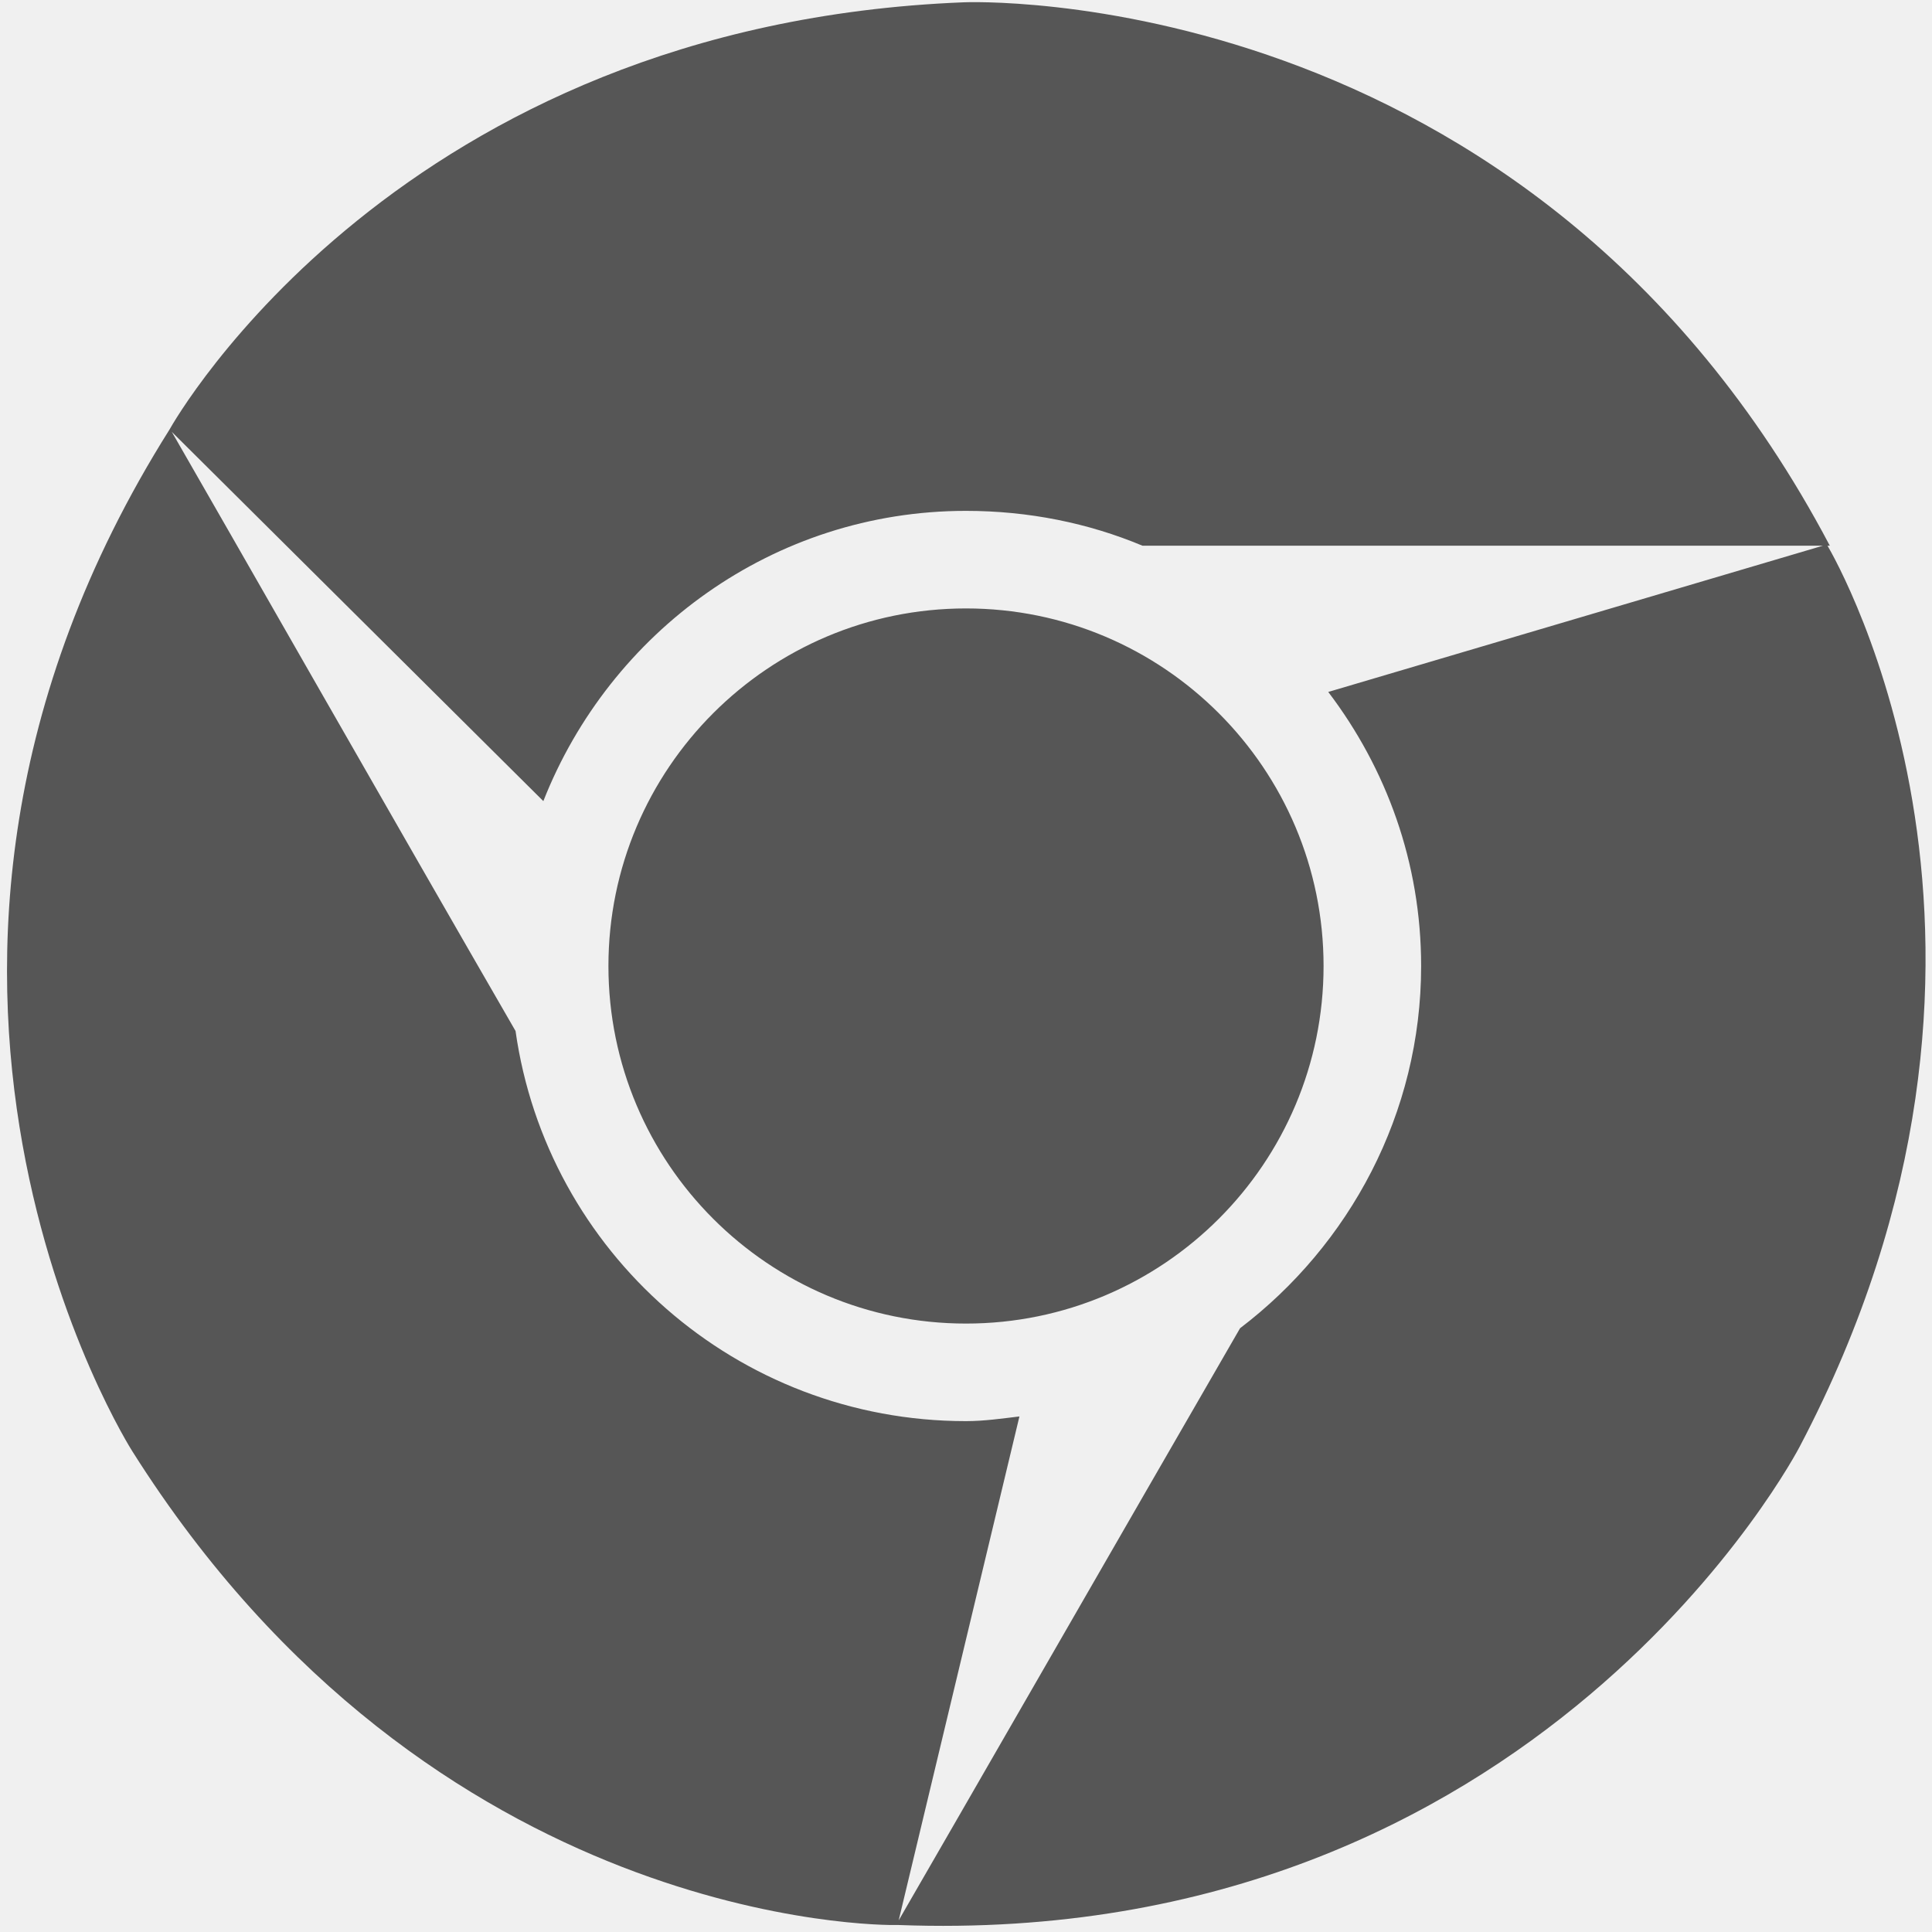
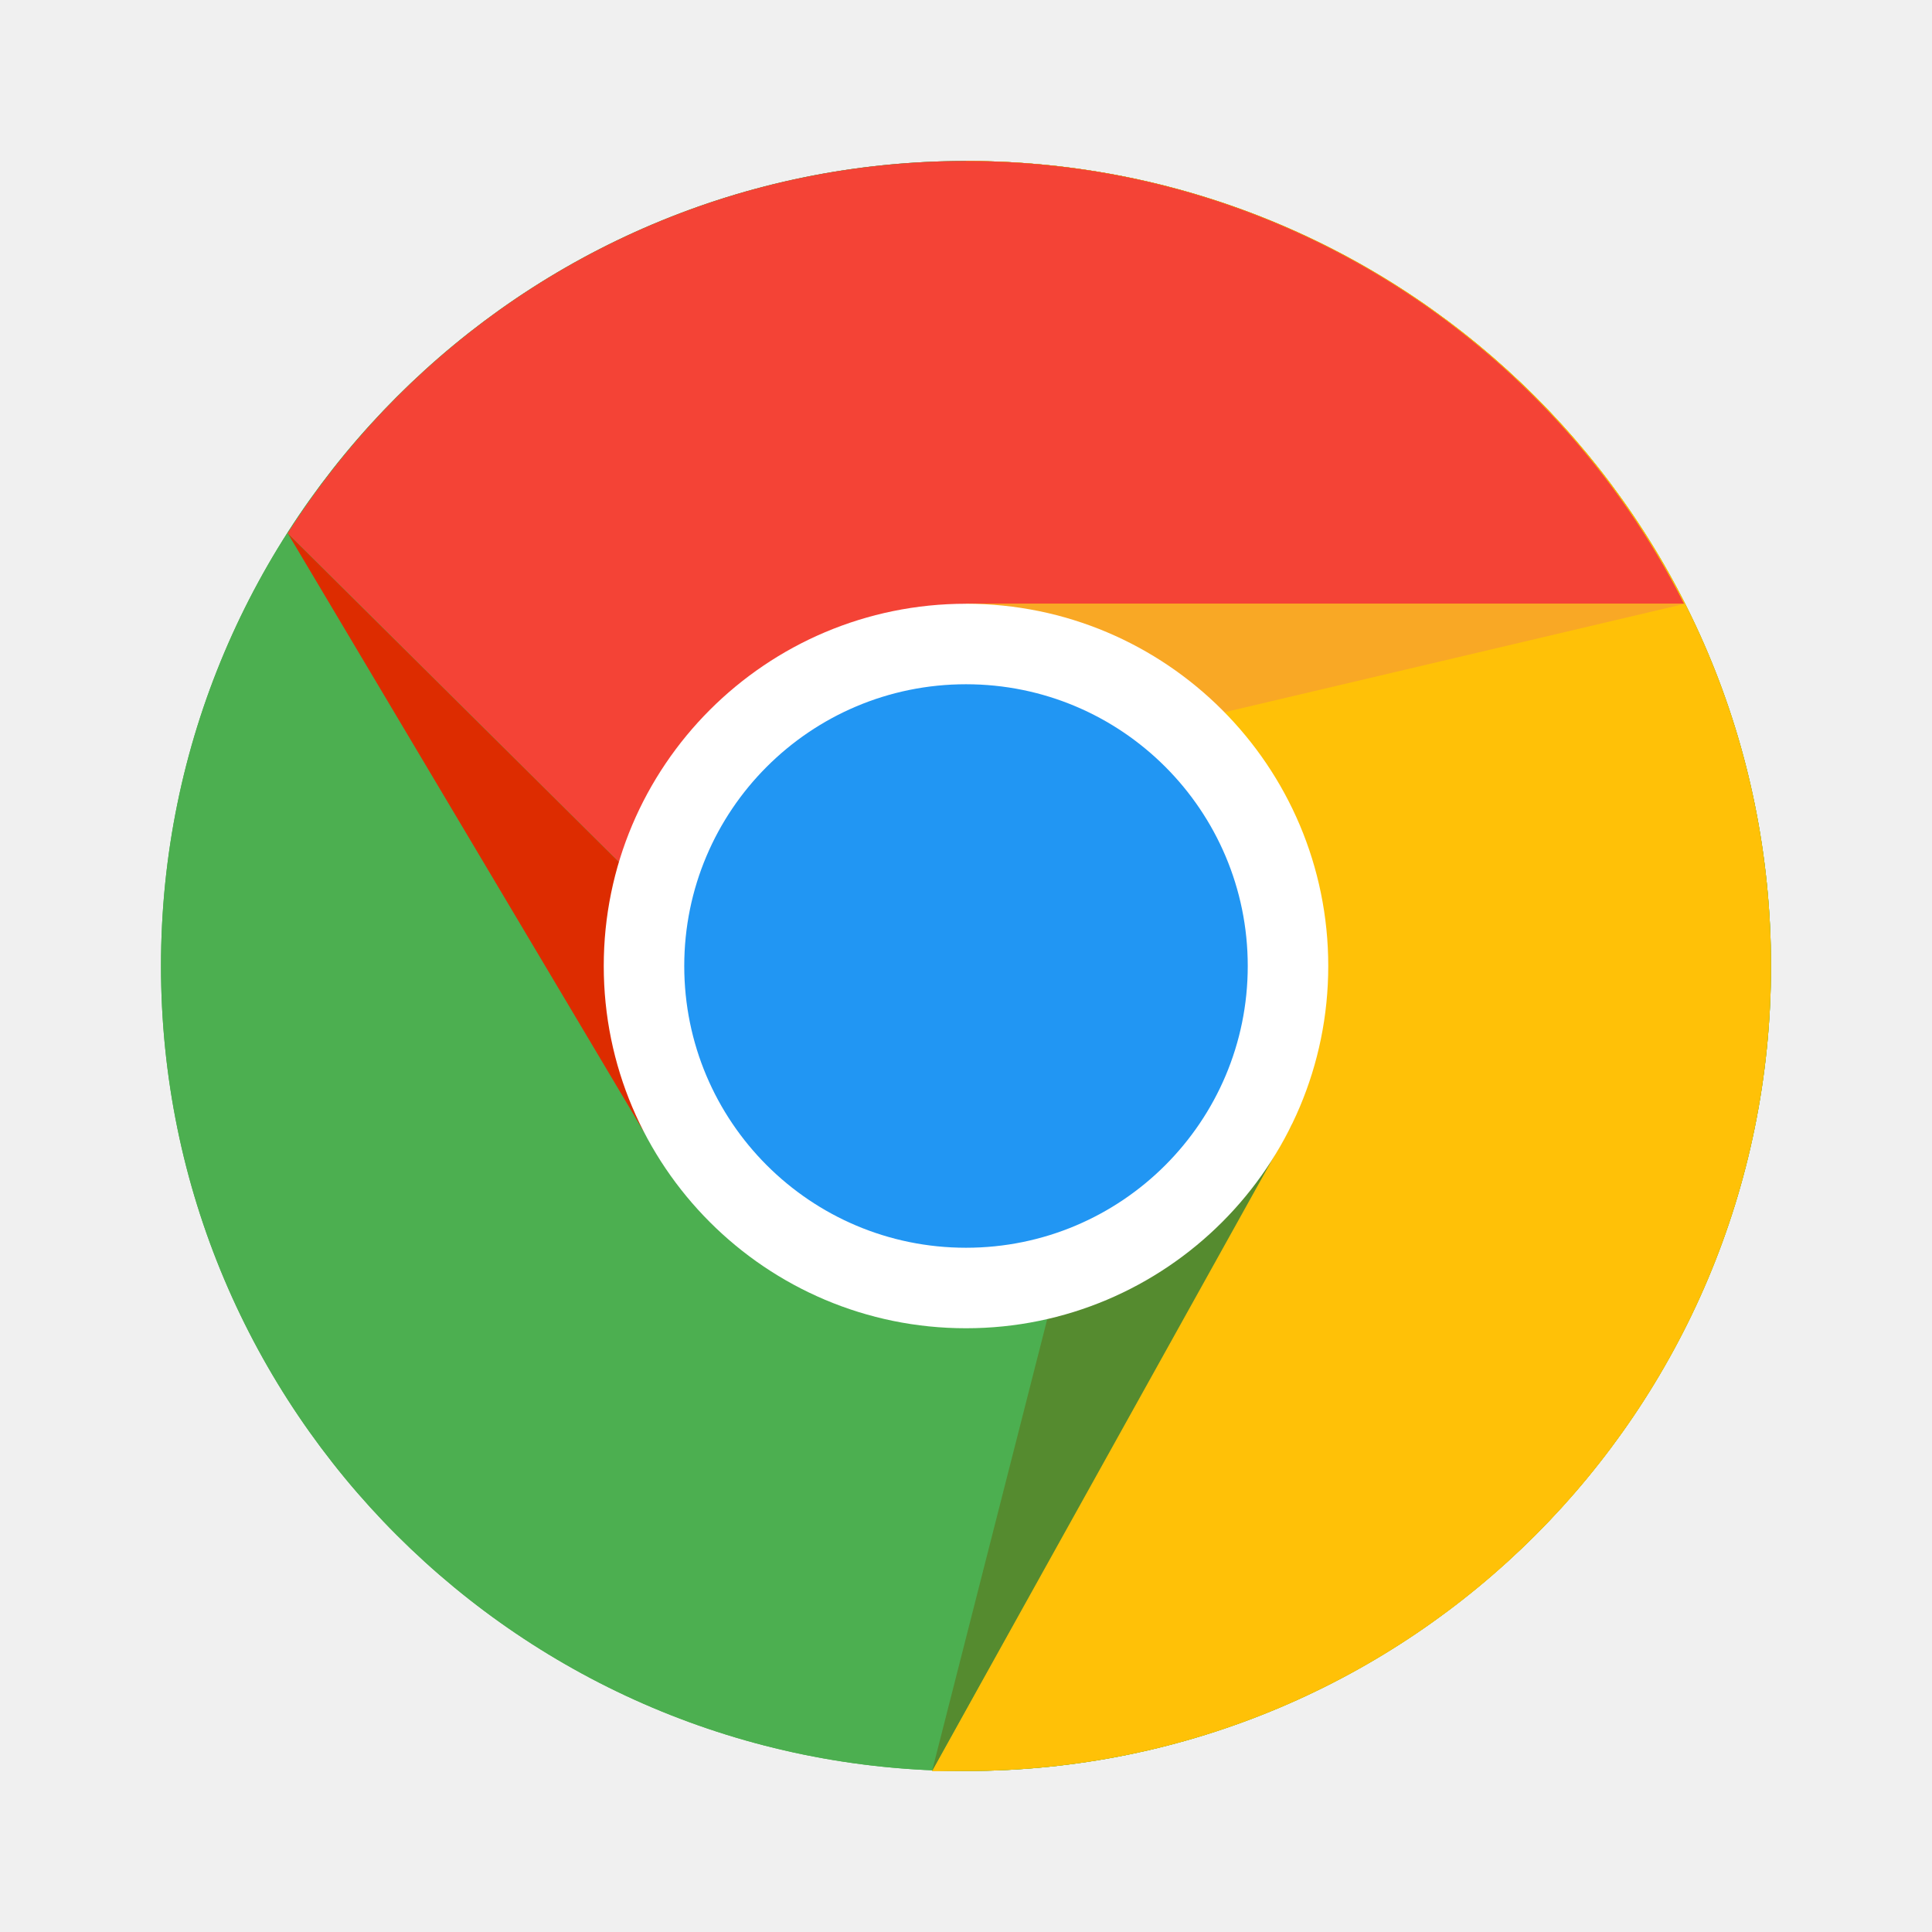
- <svg xmlns="http://www.w3.org/2000/svg" viewBox="0 0 26 26" width="26px" height="26px">
-   <g id="surface3666184">
-     <path style=" stroke:none;fill-rule:nonzero;fill:rgb(33.725%,33.725%,33.725%);fill-opacity:1;" d="M 12.969 0.031 C 5.379 0.332 2.355 5.648 2.281 5.781 C -2.328 13.098 1.781 19.531 1.781 19.531 C 5.824 25.938 11.875 25.91 12.062 25.906 L 12.094 25.906 C 20.723 26.23 24.219 19.469 24.219 19.469 C 27.73 12.793 24.715 7.551 24.594 7.344 L 24.625 7.344 C 20.59 -0.305 12.969 0.031 12.969 0.031 Z M 2.312 5.812 L 7.312 10.781 C 8.207 8.508 10.406 6.875 13 6.875 C 13.84 6.875 14.648 7.039 15.375 7.344 L 24.531 7.344 L 17.875 9.312 C 18.656 10.34 19.125 11.609 19.125 13 C 19.125 14.988 18.156 16.758 16.688 17.875 C 15.117 20.594 12.809 24.609 12.094 25.844 L 13.719 19.062 C 13.484 19.09 13.242 19.125 13 19.125 C 9.914 19.125 7.359 16.848 6.938 13.875 C 5.367 11.156 3.031 7.059 2.312 5.812 Z M 13 8.188 C 10.344 8.188 8.188 10.344 8.188 13 C 8.188 15.656 10.344 17.812 13 17.812 C 15.656 17.812 17.812 15.656 17.812 13 C 17.812 10.344 15.656 8.188 13 8.188 Z M 13 8.188 " />
-   </g>
+ <svg xmlns="http://www.w3.org/2000/svg" viewBox="0 0 48 48" width="48px" height="48px">
+   <path fill="#4caf50" d="M44,24c0,11.044-8.956,20-20,20S4,35.044,4,24S12.956,4,24,4S44,12.956,44,24z" />
+   <path fill="#ffc107" d="M24,4v20l8,4l-8.843,16c0.317,0,0.526,0,0.843,0c11.053,0,20-8.947,20-20S35.053,4,24,4z" />
+   <path fill="#4caf50" d="M44,24c0,11.044-8.956,20-20,20S4,35.044,4,24S12.956,4,24,4S44,12.956,44,24z" />
+   <path fill="#ffc107" d="M24,4v20l8,4l-8.843,16c0.317,0,0.526,0,0.843,0c11.053,0,20-8.947,20-20S35.053,4,24,4z" />
+   <path fill="#f44336" d="M41.84,15H24v13l-3-1L7.16,13.26H7.14C10.68,7.69,16.91,4,24,4C31.8,4,38.55,8.48,41.84,15z" />
+   <path fill="#dd2c00" d="M7.158,13.264l8.843,14.862L21,27L7.158,13.264z" />
+   <path fill="#558b2f" d="M23.157,44l8.934-16.059L28,25L23.157,44z" />
+   <path fill="#f9a825" d="M41.865,15H24l-1.579,4.58L41.865,15z" />
+   <path fill="#fff" d="M33,24c0,4.969-4.031,9-9,9s-9-4.031-9-9s4.031-9,9-9S33,19.031,33,24z" />
+   <path fill="#2196f3" d="M31,24c0,3.867-3.133,7-7,7s-7-3.133-7-7s3.133-7,7-7S31,20.133,31,24z" />
</svg>
